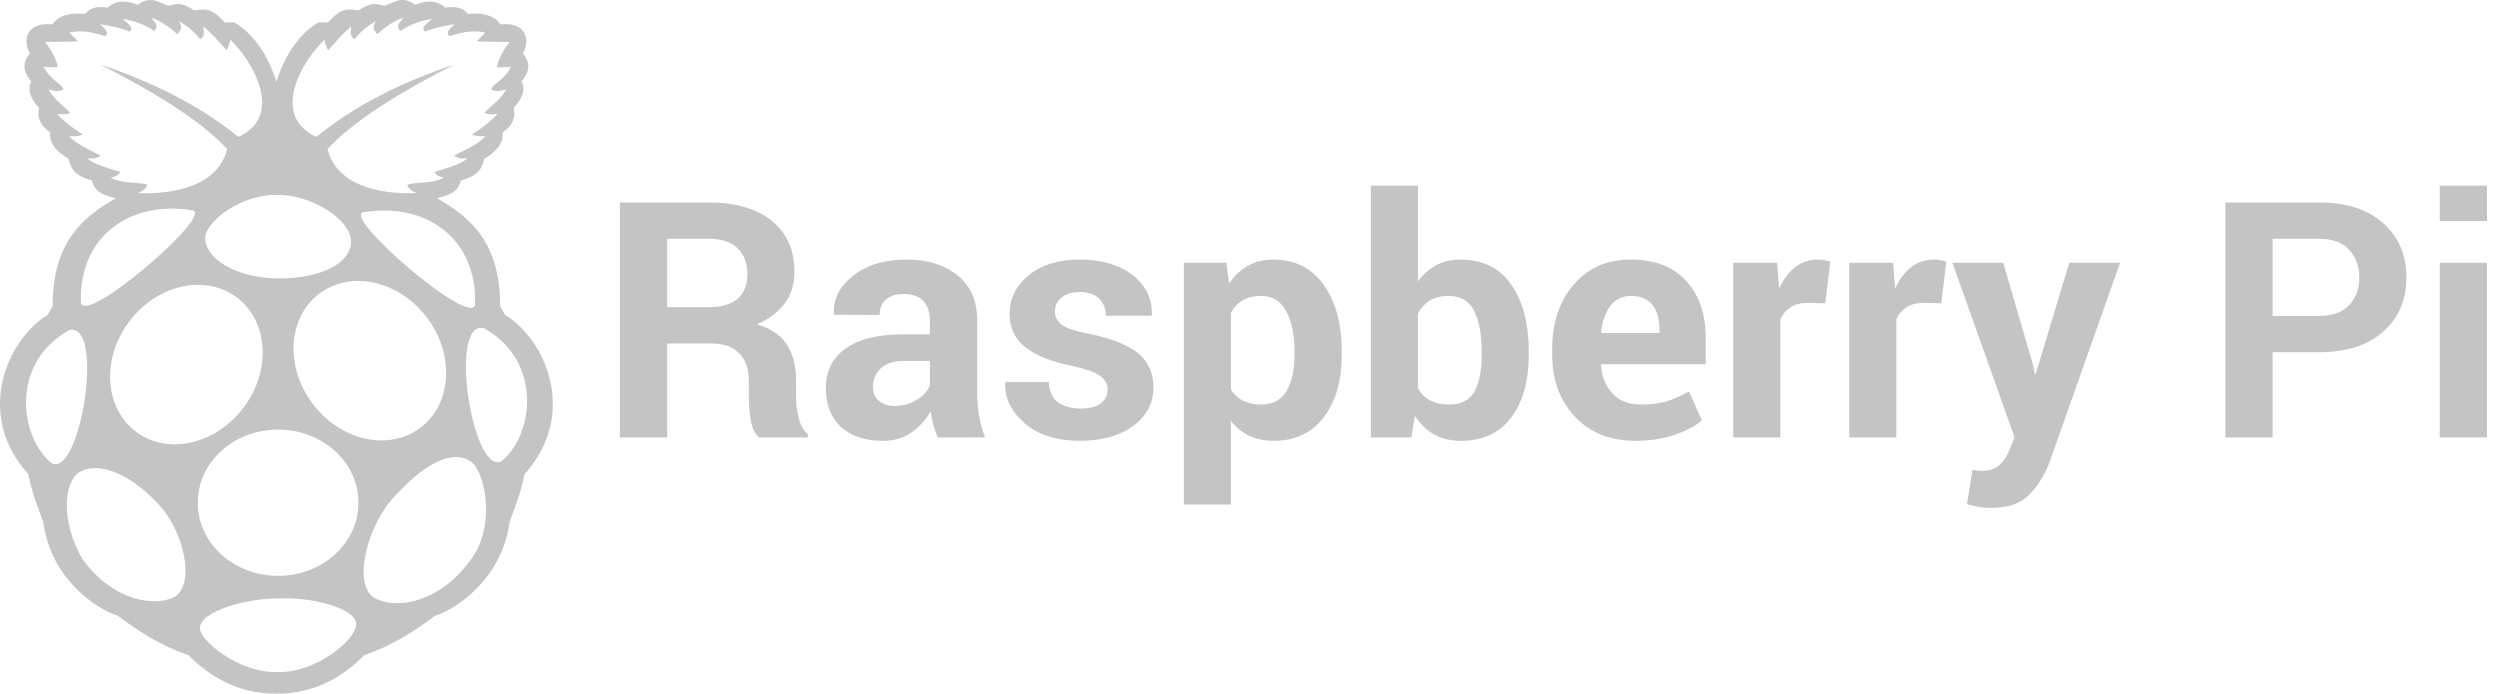
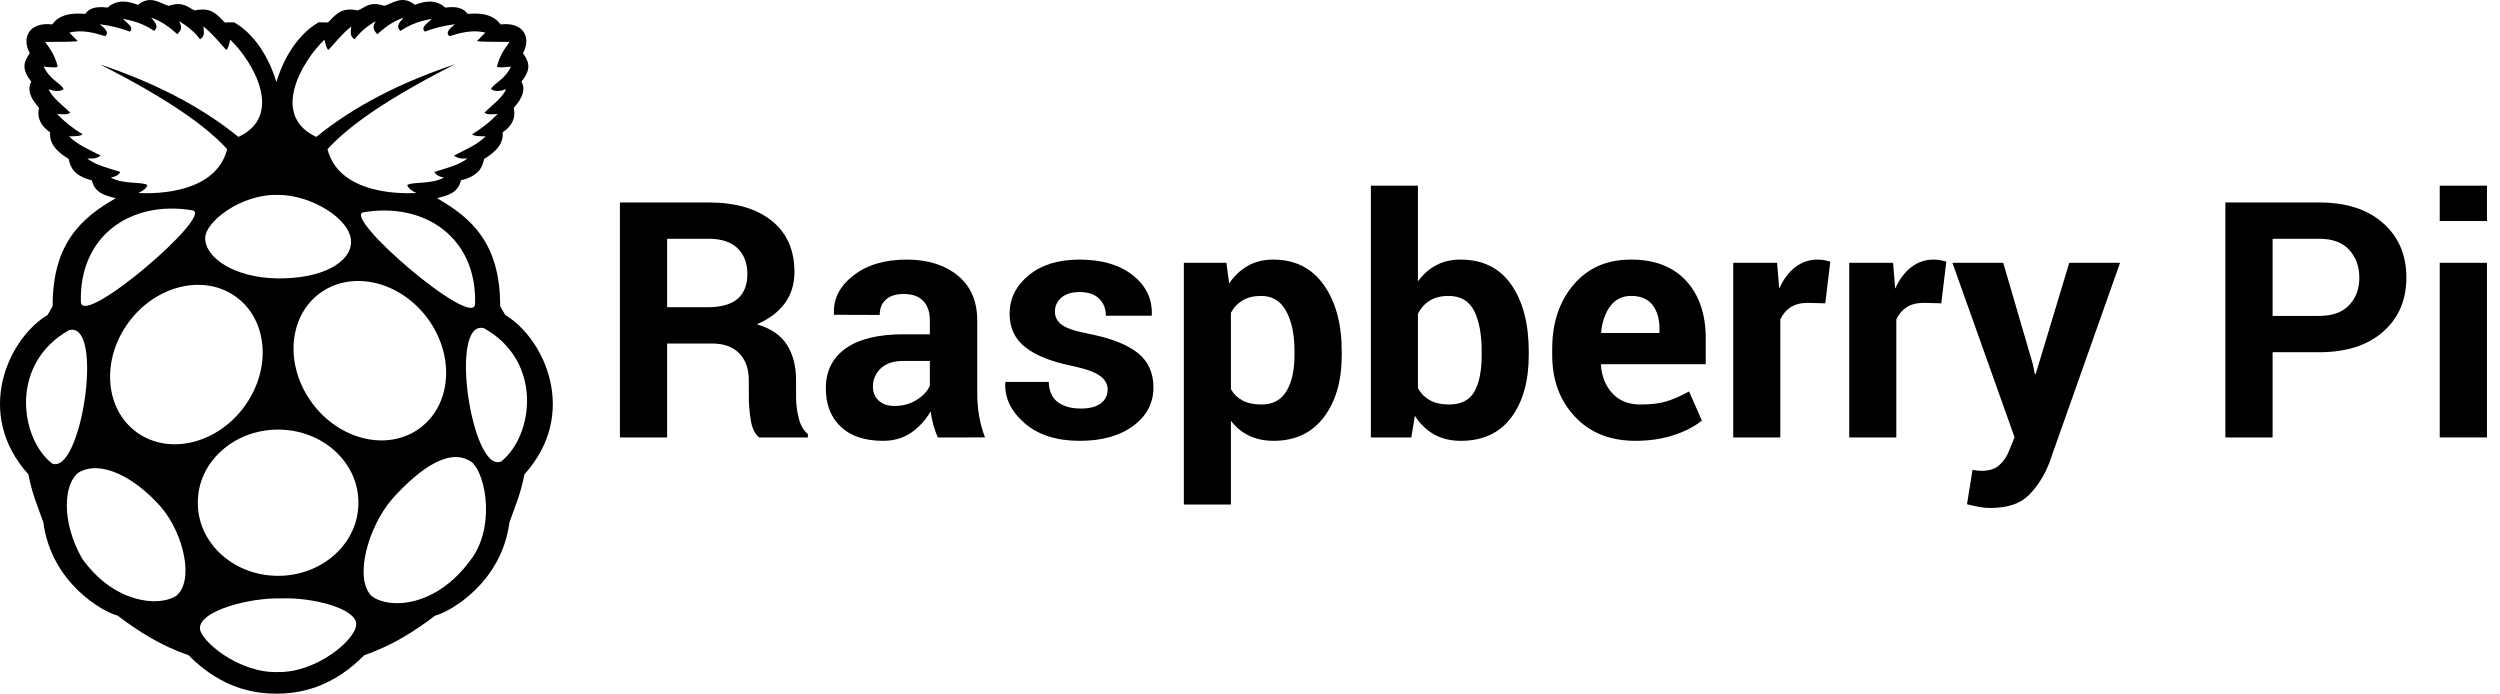
<svg xmlns="http://www.w3.org/2000/svg" width="173" height="48" viewBox="0 0 173 48" fill="none">
-   <path d="M46.166 23.771V30.271H42.897V14.011H49.043C50.901 14.011 52.355 14.433 53.403 15.278C54.452 16.123 54.976 17.302 54.976 18.813C54.976 19.654 54.756 20.376 54.316 20.979C53.875 21.582 53.23 22.07 52.379 22.442C53.342 22.725 54.034 23.198 54.456 23.86C54.877 24.523 55.088 25.342 55.088 26.317V27.512C55.088 27.966 55.15 28.441 55.273 28.936C55.396 29.431 55.607 29.798 55.905 30.036V30.271H52.535C52.237 30.032 52.043 29.634 51.953 29.076C51.864 28.517 51.819 27.989 51.819 27.49V26.34C51.819 25.528 51.597 24.897 51.153 24.447C50.709 23.996 50.084 23.771 49.278 23.771H46.166ZM46.166 21.258H48.987C49.905 21.258 50.589 21.065 51.041 20.678C51.492 20.291 51.718 19.717 51.718 18.958C51.718 18.214 51.492 17.622 51.041 17.182C50.589 16.743 49.923 16.523 49.043 16.523H46.166V21.258H46.166Z" fill="#C4C4C4" />
-   <path d="M64.895 30.271C64.775 29.995 64.672 29.705 64.587 29.399C64.501 29.094 64.439 28.782 64.402 28.462C64.066 29.05 63.624 29.537 63.076 29.924C62.527 30.311 61.872 30.505 61.111 30.505C59.842 30.505 58.864 30.179 58.178 29.528C57.491 28.877 57.148 27.989 57.148 26.864C57.148 25.681 57.605 24.763 58.519 24.112C59.433 23.46 60.768 23.134 62.522 23.134H64.346V22.174C64.346 21.593 64.193 21.143 63.887 20.823C63.581 20.503 63.13 20.343 62.533 20.343C62.003 20.343 61.594 20.471 61.307 20.728C61.019 20.985 60.876 21.34 60.876 21.794L57.719 21.783L57.708 21.716C57.655 20.696 58.099 19.816 59.04 19.075C59.98 18.334 61.215 17.964 62.745 17.964C64.193 17.964 65.369 18.331 66.272 19.064C67.175 19.797 67.626 20.842 67.626 22.197V27.188C67.626 27.754 67.669 28.287 67.755 28.785C67.841 29.284 67.977 29.779 68.164 30.27L64.895 30.271ZM61.906 28.093C62.48 28.093 62.992 27.951 63.439 27.669C63.887 27.386 64.189 27.058 64.346 26.686V24.977H62.521C61.827 24.977 61.301 25.15 60.943 25.497C60.585 25.843 60.406 26.262 60.406 26.753C60.406 27.155 60.54 27.479 60.809 27.724C61.077 27.97 61.443 28.093 61.906 28.093Z" fill="#C4C4C4" />
-   <path d="M76.649 26.943C76.649 26.585 76.476 26.276 76.129 26.016C75.782 25.755 75.138 25.524 74.198 25.323C72.765 25.033 71.684 24.603 70.957 24.034C70.229 23.464 69.865 22.688 69.865 21.705C69.865 20.663 70.304 19.779 71.181 19.053C72.058 18.327 73.231 17.964 74.701 17.964C76.246 17.964 77.476 18.325 78.39 19.047C79.304 19.77 79.743 20.682 79.706 21.783L79.683 21.85H76.526C76.526 21.366 76.371 20.972 76.062 20.667C75.752 20.361 75.299 20.209 74.701 20.209C74.171 20.209 73.756 20.337 73.453 20.594C73.151 20.851 73 21.173 73 21.56C73 21.932 73.158 22.238 73.476 22.476C73.793 22.714 74.436 22.926 75.407 23.112C76.899 23.41 78.008 23.848 78.732 24.424C79.456 25.001 79.818 25.796 79.818 26.809C79.818 27.896 79.351 28.784 78.418 29.472C77.485 30.161 76.254 30.505 74.724 30.505C73.112 30.505 71.837 30.097 70.901 29.282C69.964 28.467 69.518 27.538 69.563 26.496L69.585 26.429H72.574C72.597 27.077 72.809 27.546 73.213 27.836C73.615 28.126 74.142 28.271 74.791 28.271C75.395 28.271 75.856 28.152 76.174 27.914C76.491 27.676 76.649 27.352 76.649 26.943Z" fill="#C4C4C4" />
-   <path d="M92.849 24.564C92.849 26.351 92.434 27.788 91.606 28.875C90.778 29.962 89.621 30.505 88.135 30.505C87.501 30.505 86.938 30.388 86.445 30.153C85.952 29.919 85.531 29.575 85.18 29.12V34.916H81.922V18.187H84.867L85.057 19.617C85.415 19.088 85.846 18.681 86.35 18.394C86.854 18.108 87.441 17.964 88.113 17.964C89.613 17.964 90.777 18.549 91.606 19.717C92.434 20.886 92.849 22.424 92.849 24.33V24.564ZM89.58 24.313C89.58 23.172 89.389 22.248 89.009 21.539C88.628 20.831 88.046 20.477 87.262 20.477C86.77 20.477 86.35 20.577 86.003 20.779C85.656 20.98 85.382 21.267 85.18 21.64V26.941C85.382 27.284 85.656 27.545 86.003 27.724C86.35 27.903 86.777 27.992 87.285 27.992C88.076 27.992 88.656 27.683 89.026 27.064C89.395 26.445 89.58 25.607 89.58 24.548V24.313H89.58Z" fill="#C4C4C4" />
-   <path d="M105.79 24.564C105.79 26.366 105.387 27.806 104.581 28.886C103.775 29.965 102.611 30.505 101.088 30.505C100.386 30.505 99.773 30.358 99.246 30.064C98.72 29.77 98.274 29.34 97.909 28.774L97.662 30.271H94.864V12.849H98.121V19.472C98.472 18.988 98.892 18.616 99.381 18.355C99.87 18.094 100.431 17.964 101.066 17.964C102.603 17.964 103.775 18.543 104.581 19.701C105.387 20.858 105.79 22.401 105.79 24.329V24.564ZM102.532 24.33C102.532 23.147 102.359 22.209 102.012 21.516C101.665 20.823 101.073 20.477 100.237 20.477C99.73 20.477 99.3 20.584 98.95 20.797C98.599 21.01 98.323 21.316 98.121 21.712V26.858C98.323 27.225 98.601 27.506 98.955 27.7C99.31 27.895 99.745 27.992 100.26 27.992C101.103 27.992 101.693 27.695 102.028 27.099C102.364 26.504 102.532 25.66 102.532 24.566V24.33Z" fill="#C4C4C4" />
-   <path d="M113.167 30.505C111.421 30.505 110.025 29.947 108.98 28.83C107.935 27.713 107.413 26.295 107.413 24.575V24.128C107.413 22.334 107.907 20.857 108.897 19.695C109.885 18.534 111.212 17.957 112.876 17.964C114.511 17.964 115.78 18.456 116.683 19.438C117.586 20.421 118.037 21.75 118.037 23.425V25.201H110.805L110.783 25.267C110.843 26.061 111.109 26.713 111.583 27.225C112.057 27.737 112.701 27.992 113.514 27.992C114.238 27.992 114.839 27.92 115.317 27.775C115.794 27.63 116.317 27.401 116.884 27.088L117.769 29.103C117.276 29.507 116.63 29.842 115.832 30.107C115.033 30.372 114.145 30.505 113.167 30.505ZM112.876 20.477C112.272 20.477 111.794 20.708 111.443 21.169C111.092 21.631 110.876 22.238 110.794 22.989L110.828 23.045H114.835V22.755C114.835 22.062 114.673 21.51 114.348 21.096C114.024 20.683 113.533 20.477 112.876 20.477Z" fill="#C4C4C4" />
-   <path d="M126.31 20.99L125.112 20.957C124.627 20.957 124.228 21.058 123.915 21.258C123.601 21.459 123.362 21.742 123.198 22.107V30.271H119.94V18.187H122.974L123.12 19.974C123.403 19.341 123.771 18.848 124.222 18.494C124.674 18.141 125.194 17.964 125.784 17.964C125.948 17.964 126.099 17.977 126.237 18.003C126.375 18.029 126.515 18.061 126.657 18.098L126.31 20.99Z" fill="#C4C4C4" />
-   <path d="M134.337 20.99L133.139 20.957C132.654 20.957 132.255 21.058 131.941 21.258C131.628 21.459 131.389 21.742 131.225 22.107V30.271H127.967V18.187H131.001L131.146 19.974C131.43 19.341 131.797 18.848 132.249 18.494C132.701 18.141 133.221 17.964 133.811 17.964C133.975 17.964 134.126 17.977 134.264 18.003C134.402 18.029 134.542 18.061 134.684 18.098L134.337 20.99Z" fill="#C4C4C4" />
-   <path d="M140.673 25.201L140.808 25.871H140.875L143.192 18.187H146.707L141.793 32.08C141.449 32.943 140.983 33.671 140.393 34.263C139.804 34.855 138.919 35.151 137.74 35.151C137.464 35.151 137.209 35.129 136.973 35.084C136.738 35.039 136.453 34.976 136.117 34.894L136.498 32.515C136.595 32.53 136.699 32.545 136.811 32.56C136.923 32.575 137.024 32.582 137.113 32.582C137.651 32.582 138.065 32.45 138.356 32.186C138.647 31.922 138.871 31.592 139.028 31.198L139.408 30.259L135.109 18.188H138.625L140.673 25.201Z" fill="#C4C4C4" />
-   <path d="M157.264 24.374V30.271H153.995V14.011H160.488C162.362 14.011 163.836 14.487 164.91 15.44C165.985 16.393 166.522 17.648 166.522 19.204C166.522 20.76 165.985 22.011 164.91 22.956C163.836 23.901 162.362 24.374 160.488 24.374H157.264ZM157.264 21.861H160.488C161.399 21.861 162.089 21.614 162.559 21.119C163.03 20.624 163.265 19.993 163.265 19.226C163.265 18.444 163.031 17.798 162.565 17.288C162.099 16.779 161.406 16.523 160.488 16.523H157.264V21.861H157.264Z" fill="#C4C4C4" />
-   <path d="M172.098 15.295H168.829V12.849H172.098V15.295ZM172.098 30.271H168.829V18.187H172.098V30.271Z" fill="#C4C4C4" />
-   <path d="M34.957 21.792L34.611 21.187C34.625 16.837 32.602 15.065 30.243 13.717C30.956 13.529 31.694 13.375 31.896 12.48C33.122 12.167 33.379 11.601 33.502 11.001C33.823 10.787 34.896 10.189 34.784 9.159C35.385 8.745 35.72 8.214 35.55 7.461C36.196 6.758 36.366 6.177 36.091 5.642C36.867 4.681 36.523 4.183 36.192 3.679C36.773 2.628 36.26 1.501 34.636 1.69C33.991 0.743 32.583 0.958 32.365 0.963C32.121 0.659 31.8 0.398 30.81 0.525C30.169 -0.046 29.452 0.052 28.713 0.332C27.835 -0.349 27.255 0.197 26.591 0.403C25.529 0.062 25.285 0.529 24.763 0.719C23.604 0.479 23.252 1.003 22.696 1.556L22.05 1.543C20.302 2.555 19.434 4.617 19.126 5.676C18.818 4.616 17.951 2.555 16.204 1.543L15.558 1.556C15.001 1.003 14.649 0.479 13.49 0.719C12.968 0.529 12.726 0.062 11.662 0.403C11.227 0.268 10.826 -0.014 10.355 0.001L10.355 0.001C10.108 0.008 9.842 0.098 9.541 0.332C8.801 0.052 8.085 -0.045 7.444 0.525C6.454 0.399 6.133 0.659 5.889 0.963C5.672 0.958 4.263 0.743 3.617 1.69C1.994 1.501 1.481 2.628 2.062 3.679C1.731 4.183 1.387 4.681 2.162 5.643C1.888 6.178 2.058 6.759 2.704 7.462C2.534 8.214 2.869 8.745 3.47 9.159C3.357 10.189 4.431 10.788 4.752 11.001C4.875 11.601 5.131 12.168 6.358 12.481C6.56 13.375 7.297 13.53 8.011 13.717C5.652 15.065 3.629 16.837 3.643 21.187L3.297 21.793C0.592 23.409 -1.842 28.604 1.964 32.826C2.213 34.148 2.629 35.097 3.001 36.148C3.556 40.382 7.179 42.364 8.135 42.599C9.535 43.647 11.027 44.642 13.045 45.338C14.948 47.266 17.009 48.001 19.081 48C19.112 48 19.143 48 19.173 48C21.246 48.001 23.307 47.266 25.209 45.338C27.228 44.642 28.719 43.647 30.119 42.599C31.075 42.364 34.698 40.382 35.254 36.148C35.625 35.097 36.042 34.148 36.29 32.826C40.096 28.604 37.662 23.409 34.957 21.792ZM32.875 21.049C32.734 22.801 23.581 14.948 25.161 14.688C29.45 13.976 33.019 16.48 32.875 21.049ZM28.834 29.779C26.532 31.261 23.215 30.305 21.425 27.643C19.635 24.982 20.05 21.623 22.352 20.141C24.654 18.659 27.971 19.616 29.761 22.277C31.55 24.939 31.136 28.297 28.834 29.779ZM22.453 2.744C22.533 3.138 22.622 3.386 22.725 3.46C23.234 2.916 23.649 2.358 24.304 1.835C24.306 2.142 24.149 2.476 24.539 2.72C24.89 2.249 25.365 1.828 25.995 1.471C25.692 1.993 25.943 2.152 26.106 2.368C26.587 1.957 27.045 1.539 27.932 1.217C27.69 1.511 27.351 1.799 27.71 2.138C28.206 1.829 28.705 1.521 29.882 1.301C29.617 1.596 29.068 1.891 29.401 2.186C30.023 1.949 30.712 1.777 31.474 1.677C31.109 1.976 30.805 2.27 31.104 2.502C31.77 2.297 32.688 2.022 33.584 2.259L33.017 2.829C32.954 2.905 34.344 2.888 35.263 2.902C34.928 3.366 34.586 3.814 34.386 4.611C34.477 4.703 34.932 4.652 35.361 4.611C34.921 5.535 34.157 5.768 33.979 6.163C34.248 6.366 34.621 6.313 35.028 6.176C34.712 6.826 34.047 7.272 33.523 7.8C33.655 7.894 33.887 7.95 34.436 7.885C33.951 8.399 33.365 8.869 32.671 9.292C32.794 9.433 33.217 9.428 33.609 9.437C32.98 10.051 32.171 10.369 31.412 10.771C31.79 11.028 32.061 10.968 32.35 10.965C31.814 11.404 30.902 11.633 30.055 11.898C30.216 12.148 30.377 12.216 30.721 12.287C29.825 12.781 28.541 12.555 28.179 12.808C28.267 13.056 28.513 13.218 28.809 13.354C27.366 13.437 23.42 13.301 22.663 10.322C24.14 8.703 26.836 6.804 31.473 4.454C27.865 5.659 24.61 7.264 21.886 9.473C18.683 7.986 20.891 4.234 22.453 2.744ZM19.22 13.488V13.488C21.492 13.463 24.304 15.153 24.293 16.745C24.283 18.151 22.317 19.288 19.238 19.267C16.222 19.231 14.191 17.837 14.198 16.475C14.204 15.354 16.66 13.422 19.22 13.488ZM7.663 12.287C8.007 12.216 8.168 12.148 8.329 11.899C7.482 11.633 6.57 11.404 6.034 10.965C6.323 10.969 6.593 11.029 6.971 10.771C6.213 10.369 5.404 10.051 4.775 9.437C5.167 9.428 5.59 9.433 5.713 9.292C5.018 8.869 4.433 8.399 3.948 7.885C4.497 7.95 4.728 7.894 4.861 7.8C4.337 7.272 3.672 6.826 3.356 6.176C3.763 6.314 4.136 6.366 4.405 6.164C4.226 5.768 3.462 5.535 3.023 4.611C3.452 4.652 3.906 4.703 3.998 4.611C3.798 3.814 3.457 3.366 3.122 2.902C4.04 2.889 5.431 2.906 5.368 2.829L4.8 2.259C5.697 2.022 6.614 2.298 7.28 2.502C7.58 2.27 7.275 1.977 6.91 1.677C7.672 1.777 8.361 1.95 8.983 2.187C9.316 1.892 8.767 1.597 8.502 1.302C9.679 1.521 10.178 1.829 10.674 2.138C11.034 1.799 10.695 1.511 10.452 1.217C11.34 1.54 11.797 1.957 12.278 2.369C12.441 2.152 12.693 1.994 12.389 1.471C13.02 1.828 13.494 2.249 13.845 2.72C14.235 2.476 14.078 2.143 14.08 1.835C14.735 2.359 15.151 2.916 15.66 3.46C15.762 3.386 15.852 3.138 15.931 2.744C17.494 4.234 19.702 7.986 16.499 9.474C13.774 7.266 10.521 5.661 6.915 4.457C11.55 6.805 14.244 8.704 15.721 10.322C14.964 13.301 11.018 13.437 9.575 13.354C9.871 13.218 10.117 13.056 10.205 12.808C9.843 12.555 8.559 12.781 7.663 12.287ZM13.312 14.553C14.892 14.814 5.739 22.667 5.598 20.915C5.454 16.346 9.022 13.842 13.312 14.553ZM3.594 32.067C1.369 30.309 0.653 25.161 4.777 22.847C7.262 22.193 5.616 32.95 3.594 32.067ZM12.146 41.265C10.891 42.009 7.845 41.702 5.679 38.646C4.219 36.081 4.407 33.471 5.433 32.705C6.966 31.787 9.335 33.027 11.159 35.105C12.747 36.986 13.472 40.291 12.146 41.265ZM9.657 30.047C7.355 28.566 6.94 25.207 8.73 22.545C10.52 19.884 13.837 18.927 16.139 20.409C18.441 21.891 18.856 25.25 17.066 27.911C15.276 30.573 11.959 31.529 9.657 30.047ZM19.27 46.504C16.511 46.62 13.805 44.283 13.84 43.472C13.799 42.284 17.2 41.356 19.418 41.411C21.65 41.315 24.644 42.117 24.65 43.181C24.687 44.214 21.934 46.548 19.27 46.504ZM24.8 34.788C24.817 37.567 22.343 39.833 19.274 39.847C16.207 39.862 13.706 37.62 13.69 34.841C13.69 34.823 13.69 34.805 13.69 34.788C13.674 32.008 16.148 29.742 19.216 29.728C22.284 29.713 24.784 31.955 24.8 34.735C24.801 34.752 24.801 34.77 24.8 34.788ZM32.53 38.794C30.152 42.035 26.933 42.161 25.734 41.259C24.48 40.096 25.437 36.488 27.156 34.509V34.509C29.123 32.326 31.226 30.901 32.691 32.015C33.678 32.98 34.256 36.616 32.53 38.794ZM34.68 31.933C32.657 32.816 31.011 22.059 33.496 22.713C37.62 25.027 36.904 30.175 34.68 31.933Z" fill="#C4C4C4" />
+   <path d="M46.166 23.771V30.271H42.897V14.011H49.043C50.901 14.011 52.355 14.433 53.403 15.278C54.452 16.123 54.976 17.302 54.976 18.813C54.976 19.654 54.756 20.376 54.316 20.979C53.875 21.582 53.23 22.07 52.379 22.442C53.342 22.725 54.034 23.198 54.456 23.86C54.877 24.523 55.088 25.342 55.088 26.317V27.512C55.088 27.966 55.15 28.441 55.273 28.936C55.396 29.431 55.607 29.798 55.905 30.036V30.271H52.535C52.237 30.032 52.043 29.634 51.953 29.076C51.864 28.517 51.819 27.989 51.819 27.49V26.34C51.819 25.528 51.597 24.897 51.153 24.447C50.709 23.996 50.084 23.771 49.278 23.771H46.166ZM46.166 21.258H48.987C49.905 21.258 50.589 21.065 51.041 20.678C51.492 20.291 51.718 19.717 51.718 18.958C51.718 18.214 51.492 17.622 51.041 17.182C50.589 16.743 49.923 16.523 49.043 16.523H46.166V21.258H46.166Z" fill="#000000" />
+   <path d="M64.895 30.271C64.775 29.995 64.672 29.705 64.587 29.399C64.501 29.094 64.439 28.782 64.402 28.462C64.066 29.05 63.624 29.537 63.076 29.924C62.527 30.311 61.872 30.505 61.111 30.505C59.842 30.505 58.864 30.179 58.178 29.528C57.491 28.877 57.148 27.989 57.148 26.864C57.148 25.681 57.605 24.763 58.519 24.112C59.433 23.46 60.768 23.134 62.522 23.134H64.346V22.174C64.346 21.593 64.193 21.143 63.887 20.823C63.581 20.503 63.13 20.343 62.533 20.343C62.003 20.343 61.594 20.471 61.307 20.728C61.019 20.985 60.876 21.34 60.876 21.794L57.719 21.783L57.708 21.716C57.655 20.696 58.099 19.816 59.04 19.075C59.98 18.334 61.215 17.964 62.745 17.964C64.193 17.964 65.369 18.331 66.272 19.064C67.175 19.797 67.626 20.842 67.626 22.197V27.188C67.626 27.754 67.669 28.287 67.755 28.785C67.841 29.284 67.977 29.779 68.164 30.27L64.895 30.271ZM61.906 28.093C62.48 28.093 62.992 27.951 63.439 27.669C63.887 27.386 64.189 27.058 64.346 26.686V24.977H62.521C61.827 24.977 61.301 25.15 60.943 25.497C60.585 25.843 60.406 26.262 60.406 26.753C60.406 27.155 60.54 27.479 60.809 27.724C61.077 27.97 61.443 28.093 61.906 28.093Z" fill="#000000" />
+   <path d="M76.649 26.943C76.649 26.585 76.476 26.276 76.129 26.016C75.782 25.755 75.138 25.524 74.198 25.323C72.765 25.033 71.684 24.603 70.957 24.034C70.229 23.464 69.865 22.688 69.865 21.705C69.865 20.663 70.304 19.779 71.181 19.053C72.058 18.327 73.231 17.964 74.701 17.964C76.246 17.964 77.476 18.325 78.39 19.047C79.304 19.77 79.743 20.682 79.706 21.783L79.683 21.85H76.526C76.526 21.366 76.371 20.972 76.062 20.667C75.752 20.361 75.299 20.209 74.701 20.209C74.171 20.209 73.756 20.337 73.453 20.594C73.151 20.851 73 21.173 73 21.56C73 21.932 73.158 22.238 73.476 22.476C73.793 22.714 74.436 22.926 75.407 23.112C76.899 23.41 78.008 23.848 78.732 24.424C79.456 25.001 79.818 25.796 79.818 26.809C79.818 27.896 79.351 28.784 78.418 29.472C77.485 30.161 76.254 30.505 74.724 30.505C73.112 30.505 71.837 30.097 70.901 29.282C69.964 28.467 69.518 27.538 69.563 26.496L69.585 26.429H72.574C72.597 27.077 72.809 27.546 73.213 27.836C73.615 28.126 74.142 28.271 74.791 28.271C75.395 28.271 75.856 28.152 76.174 27.914C76.491 27.676 76.649 27.352 76.649 26.943Z" fill="#000000" />
+   <path d="M92.849 24.564C92.849 26.351 92.434 27.788 91.606 28.875C90.778 29.962 89.621 30.505 88.135 30.505C87.501 30.505 86.938 30.388 86.445 30.153C85.952 29.919 85.531 29.575 85.18 29.12V34.916H81.922V18.187H84.867L85.057 19.617C85.415 19.088 85.846 18.681 86.35 18.394C86.854 18.108 87.441 17.964 88.113 17.964C89.613 17.964 90.777 18.549 91.606 19.717C92.434 20.886 92.849 22.424 92.849 24.33V24.564ZM89.58 24.313C89.58 23.172 89.389 22.248 89.009 21.539C88.628 20.831 88.046 20.477 87.262 20.477C86.77 20.477 86.35 20.577 86.003 20.779C85.656 20.98 85.382 21.267 85.18 21.64V26.941C85.382 27.284 85.656 27.545 86.003 27.724C86.35 27.903 86.777 27.992 87.285 27.992C88.076 27.992 88.656 27.683 89.026 27.064C89.395 26.445 89.58 25.607 89.58 24.548V24.313H89.58Z" fill="#000000" />
+   <path d="M105.79 24.564C105.79 26.366 105.387 27.806 104.581 28.886C103.775 29.965 102.611 30.505 101.088 30.505C100.386 30.505 99.773 30.358 99.246 30.064C98.72 29.77 98.274 29.34 97.909 28.774L97.662 30.271H94.864V12.849H98.121V19.472C98.472 18.988 98.892 18.616 99.381 18.355C99.87 18.094 100.431 17.964 101.066 17.964C102.603 17.964 103.775 18.543 104.581 19.701C105.387 20.858 105.79 22.401 105.79 24.329V24.564ZM102.532 24.33C102.532 23.147 102.359 22.209 102.012 21.516C101.665 20.823 101.073 20.477 100.237 20.477C99.73 20.477 99.3 20.584 98.95 20.797C98.599 21.01 98.323 21.316 98.121 21.712V26.858C98.323 27.225 98.601 27.506 98.955 27.7C99.31 27.895 99.745 27.992 100.26 27.992C101.103 27.992 101.693 27.695 102.028 27.099C102.364 26.504 102.532 25.66 102.532 24.566V24.33Z" fill="#000000" />
+   <path d="M113.167 30.505C111.421 30.505 110.025 29.947 108.98 28.83C107.935 27.713 107.413 26.295 107.413 24.575V24.128C107.413 22.334 107.907 20.857 108.897 19.695C109.885 18.534 111.212 17.957 112.876 17.964C114.511 17.964 115.78 18.456 116.683 19.438C117.586 20.421 118.037 21.75 118.037 23.425V25.201H110.805L110.783 25.267C110.843 26.061 111.109 26.713 111.583 27.225C112.057 27.737 112.701 27.992 113.514 27.992C114.238 27.992 114.839 27.92 115.317 27.775C115.794 27.63 116.317 27.401 116.884 27.088L117.769 29.103C117.276 29.507 116.63 29.842 115.832 30.107C115.033 30.372 114.145 30.505 113.167 30.505ZM112.876 20.477C112.272 20.477 111.794 20.708 111.443 21.169C111.092 21.631 110.876 22.238 110.794 22.989L110.828 23.045H114.835V22.755C114.835 22.062 114.673 21.51 114.348 21.096C114.024 20.683 113.533 20.477 112.876 20.477Z" fill="#000000" />
+   <path d="M126.31 20.99L125.112 20.957C124.627 20.957 124.228 21.058 123.915 21.258C123.601 21.459 123.362 21.742 123.198 22.107V30.271H119.94V18.187H122.974L123.12 19.974C123.403 19.341 123.771 18.848 124.222 18.494C124.674 18.141 125.194 17.964 125.784 17.964C125.948 17.964 126.099 17.977 126.237 18.003C126.375 18.029 126.515 18.061 126.657 18.098L126.31 20.99Z" fill="#000000" />
+   <path d="M134.337 20.99L133.139 20.957C132.654 20.957 132.255 21.058 131.941 21.258C131.628 21.459 131.389 21.742 131.225 22.107V30.271H127.967V18.187H131.001L131.146 19.974C131.43 19.341 131.797 18.848 132.249 18.494C132.701 18.141 133.221 17.964 133.811 17.964C133.975 17.964 134.126 17.977 134.264 18.003C134.402 18.029 134.542 18.061 134.684 18.098L134.337 20.99Z" fill="#000000" />
+   <path d="M140.673 25.201L140.808 25.871H140.875L143.192 18.187H146.707L141.793 32.08C141.449 32.943 140.983 33.671 140.393 34.263C139.804 34.855 138.919 35.151 137.74 35.151C137.464 35.151 137.209 35.129 136.973 35.084C136.738 35.039 136.453 34.976 136.117 34.894L136.498 32.515C136.595 32.53 136.699 32.545 136.811 32.56C136.923 32.575 137.024 32.582 137.113 32.582C137.651 32.582 138.065 32.45 138.356 32.186C138.647 31.922 138.871 31.592 139.028 31.198L139.408 30.259L135.109 18.188H138.625L140.673 25.201Z" fill="#000000" />
+   <path d="M157.264 24.374V30.271H153.995V14.011H160.488C162.362 14.011 163.836 14.487 164.91 15.44C165.985 16.393 166.522 17.648 166.522 19.204C166.522 20.76 165.985 22.011 164.91 22.956C163.836 23.901 162.362 24.374 160.488 24.374H157.264ZM157.264 21.861H160.488C161.399 21.861 162.089 21.614 162.559 21.119C163.03 20.624 163.265 19.993 163.265 19.226C163.265 18.444 163.031 17.798 162.565 17.288C162.099 16.779 161.406 16.523 160.488 16.523H157.264V21.861H157.264Z" fill="#000000" />
+   <path d="M172.098 15.295H168.829V12.849H172.098V15.295ZM172.098 30.271H168.829V18.187H172.098V30.271Z" fill="#000000" />
+   <path d="M34.957 21.792L34.611 21.187C34.625 16.837 32.602 15.065 30.243 13.717C30.956 13.529 31.694 13.375 31.896 12.48C33.122 12.167 33.379 11.601 33.502 11.001C33.823 10.787 34.896 10.189 34.784 9.159C35.385 8.745 35.72 8.214 35.55 7.461C36.196 6.758 36.366 6.177 36.091 5.642C36.867 4.681 36.523 4.183 36.192 3.679C36.773 2.628 36.26 1.501 34.636 1.69C33.991 0.743 32.583 0.958 32.365 0.963C32.121 0.659 31.8 0.398 30.81 0.525C30.169 -0.046 29.452 0.052 28.713 0.332C27.835 -0.349 27.255 0.197 26.591 0.403C25.529 0.062 25.285 0.529 24.763 0.719C23.604 0.479 23.252 1.003 22.696 1.556L22.05 1.543C20.302 2.555 19.434 4.617 19.126 5.676C18.818 4.616 17.951 2.555 16.204 1.543L15.558 1.556C15.001 1.003 14.649 0.479 13.49 0.719C12.968 0.529 12.726 0.062 11.662 0.403C11.227 0.268 10.826 -0.014 10.355 0.001L10.355 0.001C10.108 0.008 9.842 0.098 9.541 0.332C8.801 0.052 8.085 -0.045 7.444 0.525C6.454 0.399 6.133 0.659 5.889 0.963C5.672 0.958 4.263 0.743 3.617 1.69C1.994 1.501 1.481 2.628 2.062 3.679C1.731 4.183 1.387 4.681 2.162 5.643C1.888 6.178 2.058 6.759 2.704 7.462C2.534 8.214 2.869 8.745 3.47 9.159C3.357 10.189 4.431 10.788 4.752 11.001C4.875 11.601 5.131 12.168 6.358 12.481C6.56 13.375 7.297 13.53 8.011 13.717C5.652 15.065 3.629 16.837 3.643 21.187L3.297 21.793C0.592 23.409 -1.842 28.604 1.964 32.826C2.213 34.148 2.629 35.097 3.001 36.148C3.556 40.382 7.179 42.364 8.135 42.599C9.535 43.647 11.027 44.642 13.045 45.338C14.948 47.266 17.009 48.001 19.081 48C19.112 48 19.143 48 19.173 48C21.246 48.001 23.307 47.266 25.209 45.338C27.228 44.642 28.719 43.647 30.119 42.599C31.075 42.364 34.698 40.382 35.254 36.148C35.625 35.097 36.042 34.148 36.29 32.826C40.096 28.604 37.662 23.409 34.957 21.792ZM32.875 21.049C32.734 22.801 23.581 14.948 25.161 14.688C29.45 13.976 33.019 16.48 32.875 21.049ZM28.834 29.779C26.532 31.261 23.215 30.305 21.425 27.643C19.635 24.982 20.05 21.623 22.352 20.141C24.654 18.659 27.971 19.616 29.761 22.277C31.55 24.939 31.136 28.297 28.834 29.779ZM22.453 2.744C22.533 3.138 22.622 3.386 22.725 3.46C23.234 2.916 23.649 2.358 24.304 1.835C24.306 2.142 24.149 2.476 24.539 2.72C24.89 2.249 25.365 1.828 25.995 1.471C25.692 1.993 25.943 2.152 26.106 2.368C26.587 1.957 27.045 1.539 27.932 1.217C27.69 1.511 27.351 1.799 27.71 2.138C28.206 1.829 28.705 1.521 29.882 1.301C29.617 1.596 29.068 1.891 29.401 2.186C30.023 1.949 30.712 1.777 31.474 1.677C31.109 1.976 30.805 2.27 31.104 2.502C31.77 2.297 32.688 2.022 33.584 2.259L33.017 2.829C32.954 2.905 34.344 2.888 35.263 2.902C34.928 3.366 34.586 3.814 34.386 4.611C34.477 4.703 34.932 4.652 35.361 4.611C34.921 5.535 34.157 5.768 33.979 6.163C34.248 6.366 34.621 6.313 35.028 6.176C34.712 6.826 34.047 7.272 33.523 7.8C33.655 7.894 33.887 7.95 34.436 7.885C33.951 8.399 33.365 8.869 32.671 9.292C32.794 9.433 33.217 9.428 33.609 9.437C32.98 10.051 32.171 10.369 31.412 10.771C31.79 11.028 32.061 10.968 32.35 10.965C31.814 11.404 30.902 11.633 30.055 11.898C30.216 12.148 30.377 12.216 30.721 12.287C29.825 12.781 28.541 12.555 28.179 12.808C28.267 13.056 28.513 13.218 28.809 13.354C27.366 13.437 23.42 13.301 22.663 10.322C24.14 8.703 26.836 6.804 31.473 4.454C27.865 5.659 24.61 7.264 21.886 9.473C18.683 7.986 20.891 4.234 22.453 2.744ZM19.22 13.488V13.488C21.492 13.463 24.304 15.153 24.293 16.745C24.283 18.151 22.317 19.288 19.238 19.267C16.222 19.231 14.191 17.837 14.198 16.475C14.204 15.354 16.66 13.422 19.22 13.488ZM7.663 12.287C8.007 12.216 8.168 12.148 8.329 11.899C7.482 11.633 6.57 11.404 6.034 10.965C6.323 10.969 6.593 11.029 6.971 10.771C6.213 10.369 5.404 10.051 4.775 9.437C5.167 9.428 5.59 9.433 5.713 9.292C5.018 8.869 4.433 8.399 3.948 7.885C4.497 7.95 4.728 7.894 4.861 7.8C4.337 7.272 3.672 6.826 3.356 6.176C3.763 6.314 4.136 6.366 4.405 6.164C4.226 5.768 3.462 5.535 3.023 4.611C3.452 4.652 3.906 4.703 3.998 4.611C3.798 3.814 3.457 3.366 3.122 2.902C4.04 2.889 5.431 2.906 5.368 2.829L4.8 2.259C5.697 2.022 6.614 2.298 7.28 2.502C7.58 2.27 7.275 1.977 6.91 1.677C7.672 1.777 8.361 1.95 8.983 2.187C9.316 1.892 8.767 1.597 8.502 1.302C9.679 1.521 10.178 1.829 10.674 2.138C11.034 1.799 10.695 1.511 10.452 1.217C11.34 1.54 11.797 1.957 12.278 2.369C12.441 2.152 12.693 1.994 12.389 1.471C13.02 1.828 13.494 2.249 13.845 2.72C14.235 2.476 14.078 2.143 14.08 1.835C14.735 2.359 15.151 2.916 15.66 3.46C15.762 3.386 15.852 3.138 15.931 2.744C17.494 4.234 19.702 7.986 16.499 9.474C13.774 7.266 10.521 5.661 6.915 4.457C11.55 6.805 14.244 8.704 15.721 10.322C14.964 13.301 11.018 13.437 9.575 13.354C9.871 13.218 10.117 13.056 10.205 12.808C9.843 12.555 8.559 12.781 7.663 12.287ZM13.312 14.553C14.892 14.814 5.739 22.667 5.598 20.915C5.454 16.346 9.022 13.842 13.312 14.553ZM3.594 32.067C1.369 30.309 0.653 25.161 4.777 22.847C7.262 22.193 5.616 32.95 3.594 32.067ZM12.146 41.265C10.891 42.009 7.845 41.702 5.679 38.646C4.219 36.081 4.407 33.471 5.433 32.705C6.966 31.787 9.335 33.027 11.159 35.105C12.747 36.986 13.472 40.291 12.146 41.265ZM9.657 30.047C7.355 28.566 6.94 25.207 8.73 22.545C10.52 19.884 13.837 18.927 16.139 20.409C18.441 21.891 18.856 25.25 17.066 27.911C15.276 30.573 11.959 31.529 9.657 30.047ZM19.27 46.504C16.511 46.62 13.805 44.283 13.84 43.472C13.799 42.284 17.2 41.356 19.418 41.411C21.65 41.315 24.644 42.117 24.65 43.181C24.687 44.214 21.934 46.548 19.27 46.504ZM24.8 34.788C24.817 37.567 22.343 39.833 19.274 39.847C16.207 39.862 13.706 37.62 13.69 34.841C13.69 34.823 13.69 34.805 13.69 34.788C13.674 32.008 16.148 29.742 19.216 29.728C22.284 29.713 24.784 31.955 24.8 34.735C24.801 34.752 24.801 34.77 24.8 34.788ZM32.53 38.794C30.152 42.035 26.933 42.161 25.734 41.259C24.48 40.096 25.437 36.488 27.156 34.509V34.509C29.123 32.326 31.226 30.901 32.691 32.015C33.678 32.98 34.256 36.616 32.53 38.794ZM34.68 31.933C32.657 32.816 31.011 22.059 33.496 22.713C37.62 25.027 36.904 30.175 34.68 31.933Z" fill="#000000" />
</svg>
